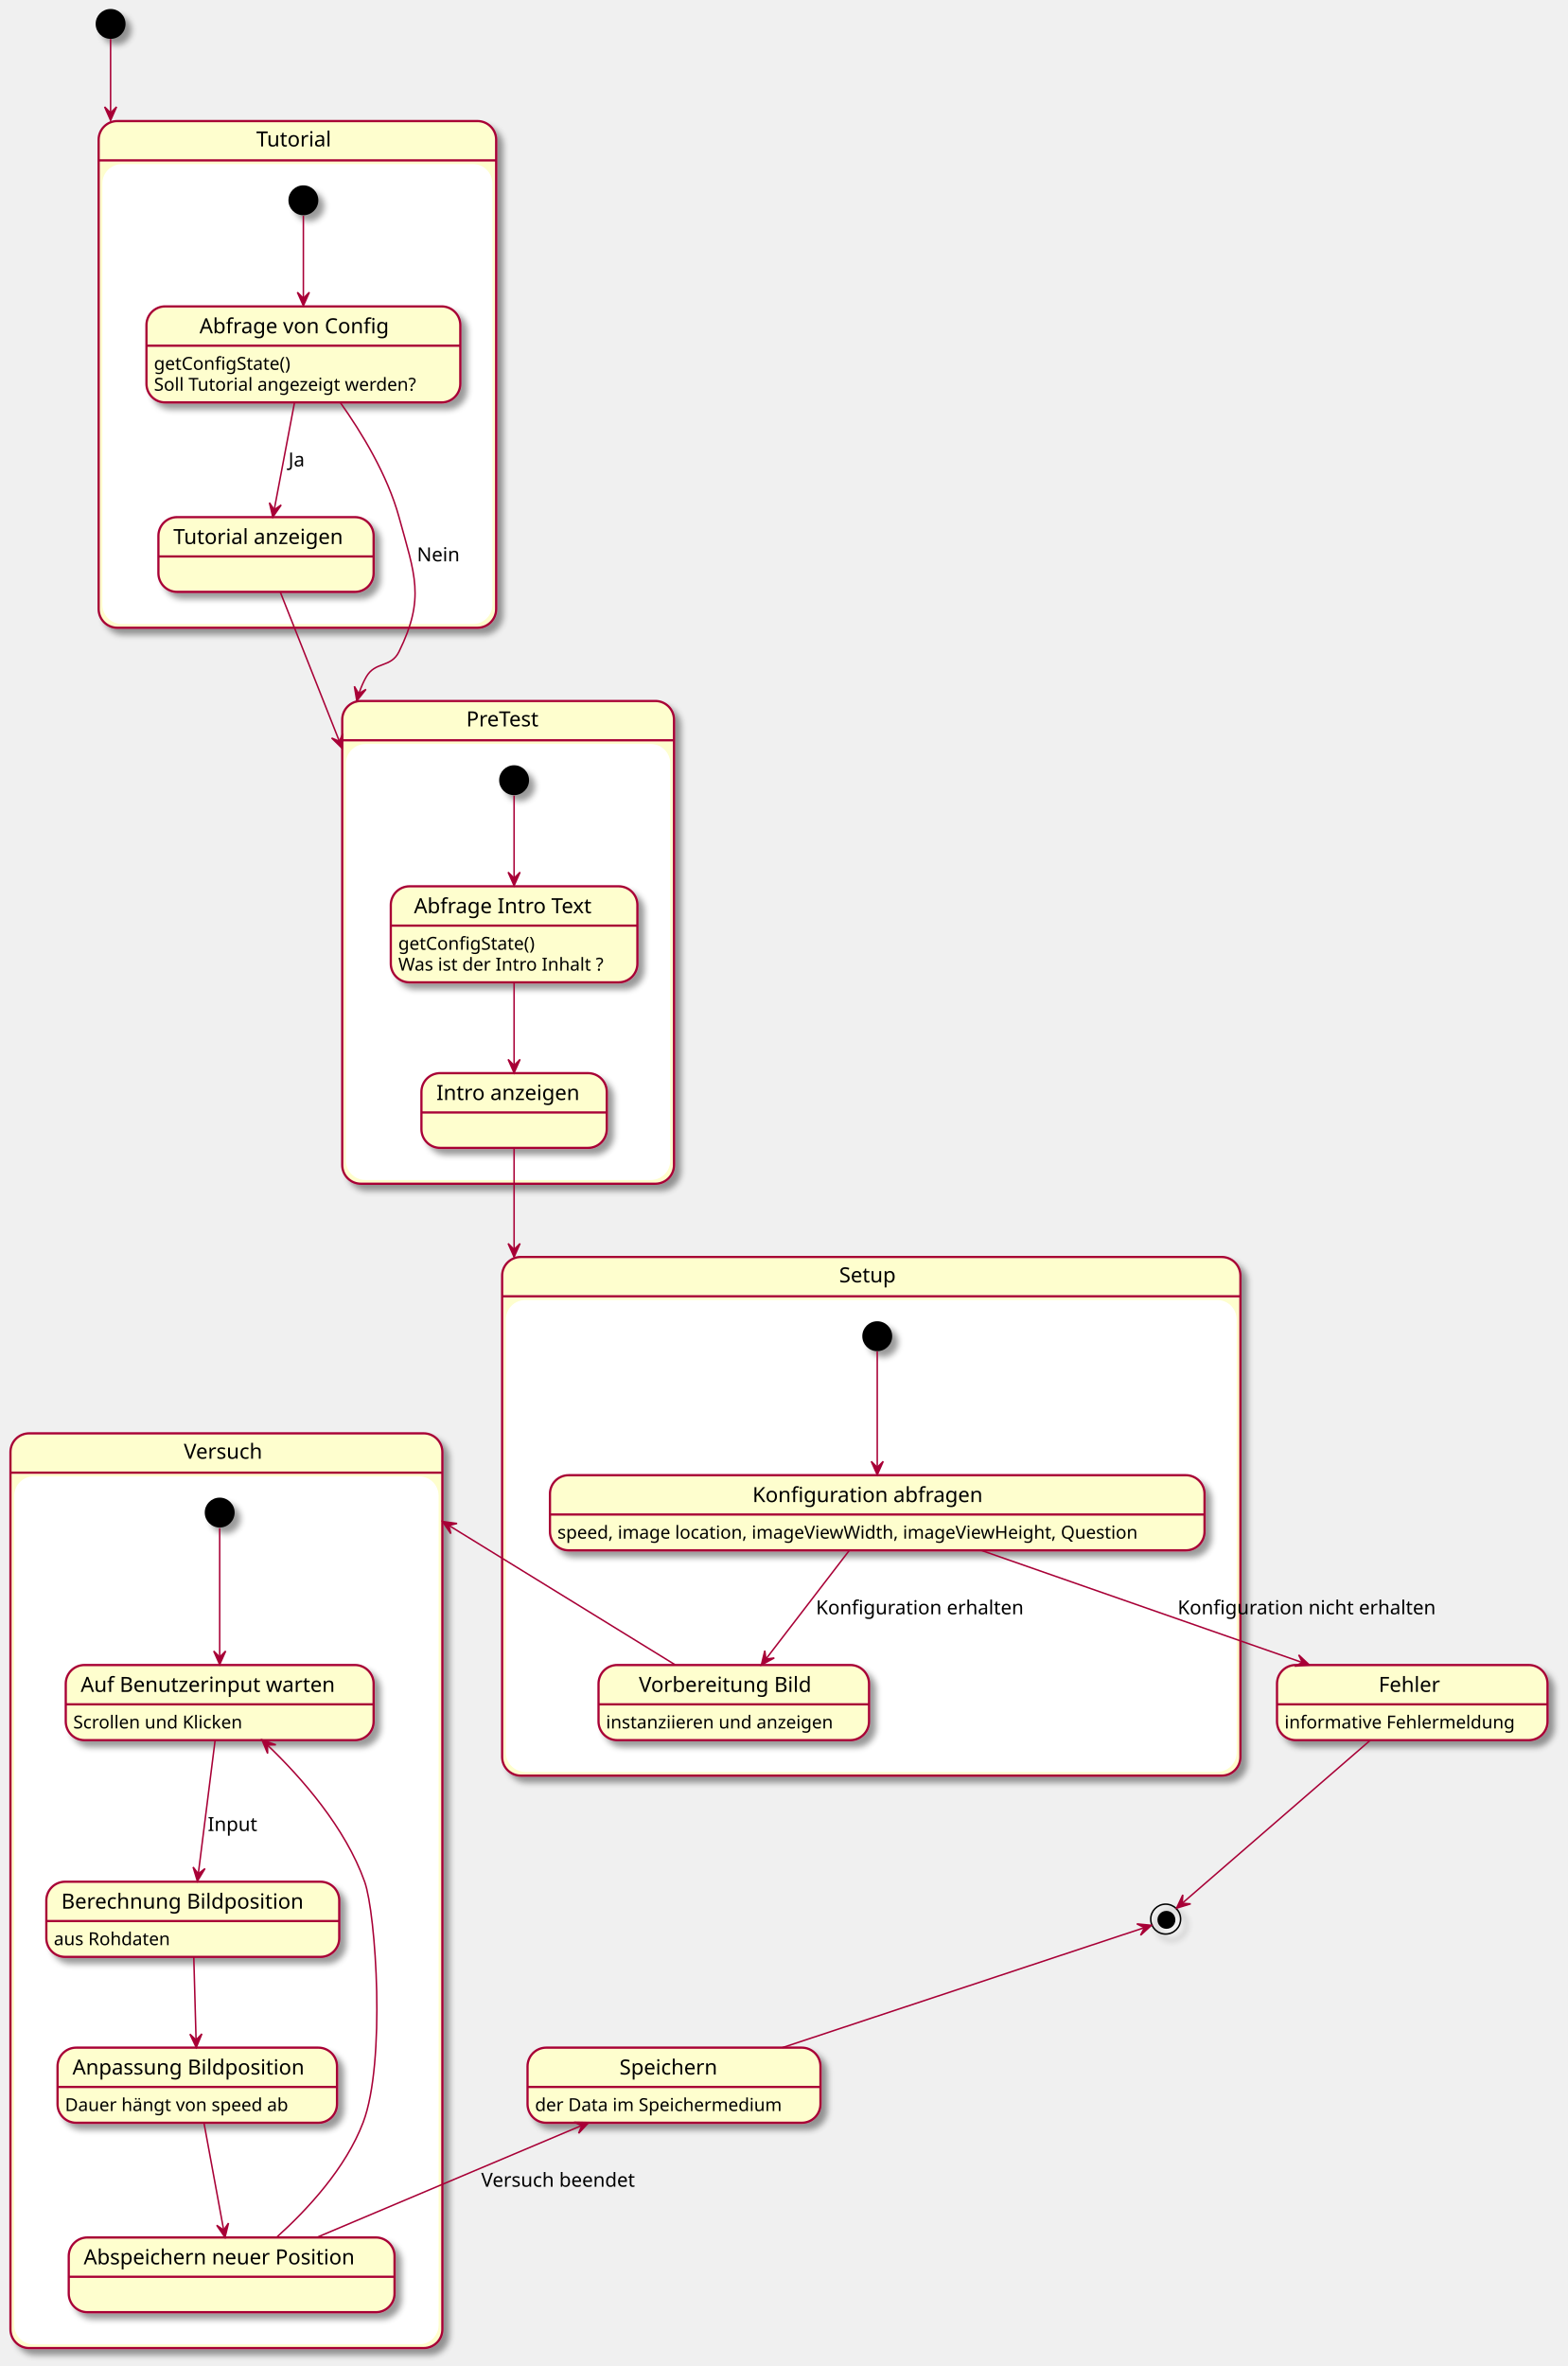
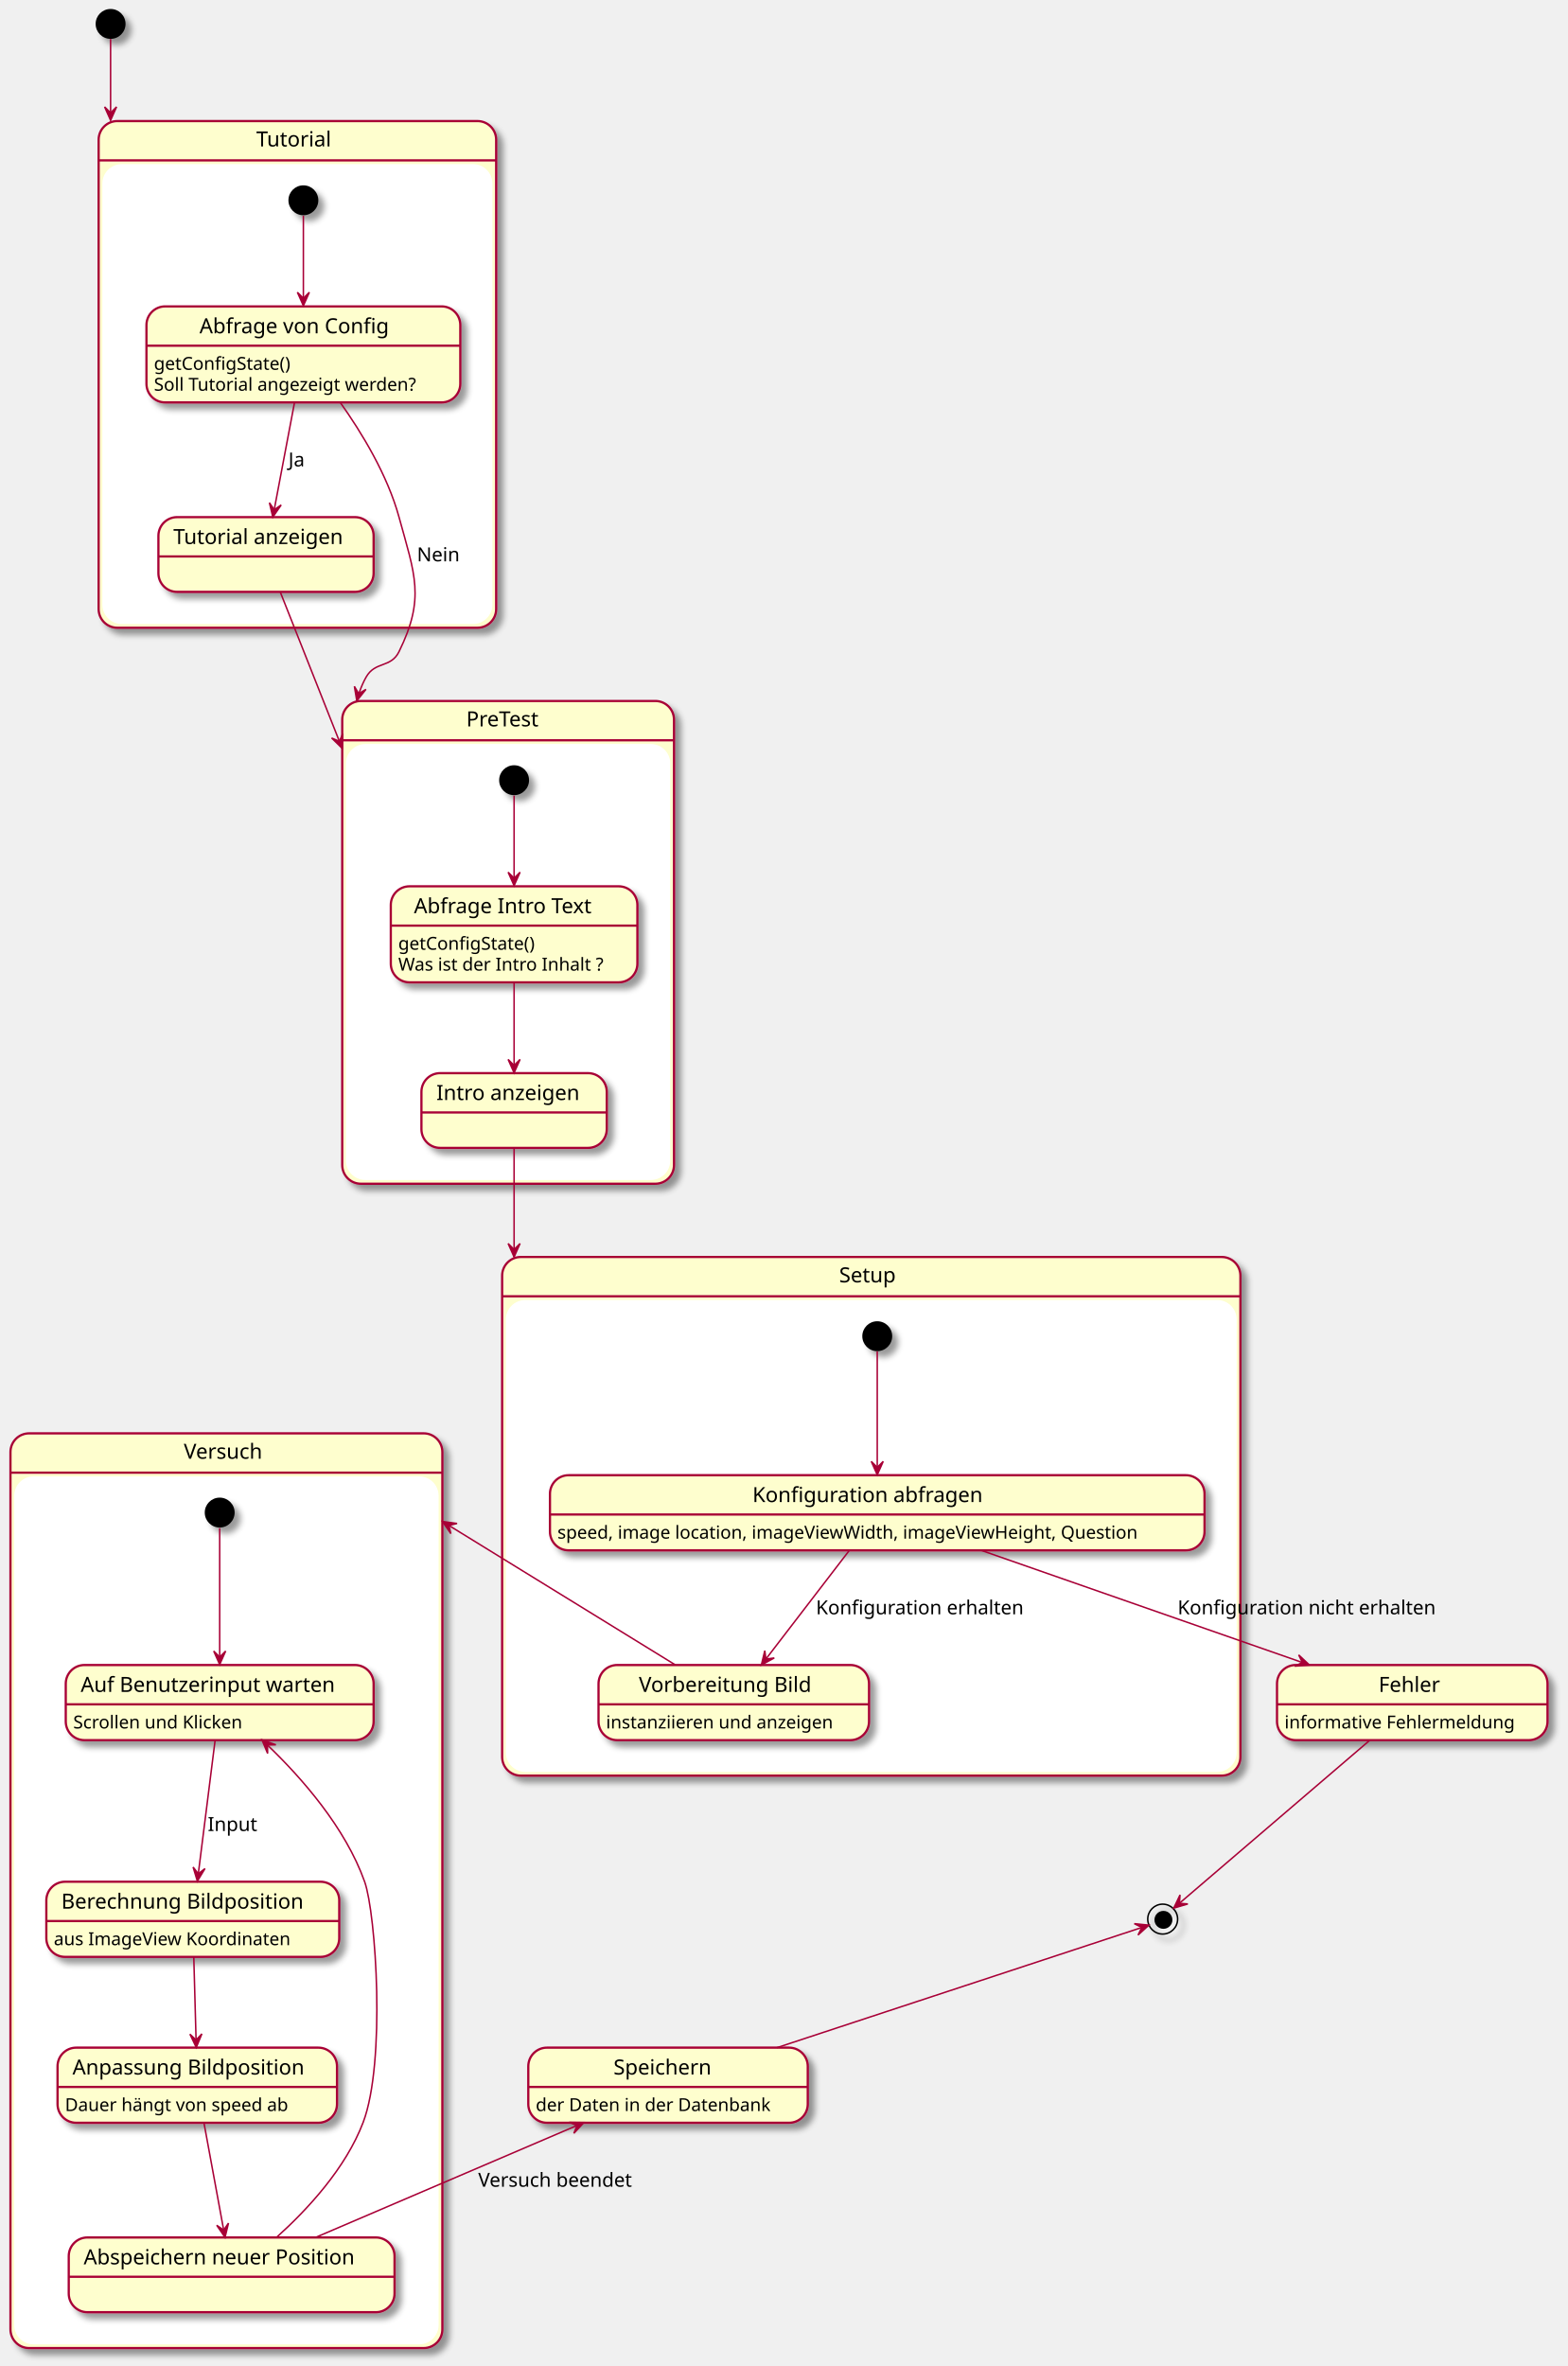
<svg xmlns="http://www.w3.org/2000/svg" contentScriptType="application/ecmascript" contentStyleType="text/css" height="1583px" preserveAspectRatio="none" style="width:1049px;height:1583px;background:#FFFFFF;" version="1.1" viewBox="0 0 1049 1583" width="1049px" zoomAndPan="magnify">
  <defs>
-     <filter height="300%" id="fqic8avs6b888" width="300%" x="-1" y="-1">
+     <filter height="300%" id="fhvbv56k7mkb5" width="300%" x="-1" y="-1">
      <feGaussianBlur result="blurOut" stdDeviation="2.0" />
      <feColorMatrix in="blurOut" result="blurOut2" type="matrix" values="0 0 0 0 0 0 0 0 0 0 0 0 0 0 0 0 0 0 .4 0" />
      <feOffset dx="4.0" dy="4.0" in="blurOut2" result="blurOut3" />
      <feBlend in="SourceGraphic" in2="blurOut3" mode="normal" />
    </filter>
  </defs>
  <g>
-     <rect fill="#FEFECE" filter="url(#fqic8avs6b888)" height="339" rx="12.5" ry="12.5" style="stroke:#A80036;stroke-width:1.5;" width="266" x="66" y="81" />
+     <rect fill="#FEFECE" filter="url(#fhvbv56k7mkb5)" height="339" rx="12.5" ry="12.5" style="stroke:#A80036;stroke-width:1.5;" width="266" x="66" y="81" />
    <rect fill="#FFFFFF" height="306.703" rx="12.5" ry="12.5" style="stroke:#FFFFFF;stroke-width:1.0;" width="260" x="69" y="110.297" />
    <line style="stroke:#A80036;stroke-width:1.5;" x1="66" x2="332" y1="107.297" y2="107.297" />
    <text fill="#000000" font-family="sans-serif" font-size="14" lengthAdjust="spacing" textLength="55" x="171.5" y="97.995">Tutorial</text>
-     <rect fill="#FEFECE" filter="url(#fqic8avs6b888)" height="323" rx="12.5" ry="12.5" style="stroke:#A80036;stroke-width:1.5;" width="222" x="229" y="469" />
+     <rect fill="#FEFECE" filter="url(#fhvbv56k7mkb5)" height="323" rx="12.5" ry="12.5" style="stroke:#A80036;stroke-width:1.5;" width="222" x="229" y="469" />
    <rect fill="#FFFFFF" height="290.703" rx="12.5" ry="12.5" style="stroke:#FFFFFF;stroke-width:1.0;" width="216" x="232" y="498.297" />
    <line style="stroke:#A80036;stroke-width:1.5;" x1="229" x2="451" y1="495.297" y2="495.297" />
    <text fill="#000000" font-family="sans-serif" font-size="14" lengthAdjust="spacing" textLength="56" x="312" y="485.995">PreTest</text>
-     <rect fill="#FEFECE" filter="url(#fqic8avs6b888)" height="347" rx="12.5" ry="12.5" style="stroke:#A80036;stroke-width:1.5;" width="494" x="336" y="841" />
+     <rect fill="#FEFECE" filter="url(#fhvbv56k7mkb5)" height="347" rx="12.5" ry="12.5" style="stroke:#A80036;stroke-width:1.5;" width="494" x="336" y="841" />
    <rect fill="#FFFFFF" height="314.703" rx="12.5" ry="12.5" style="stroke:#FFFFFF;stroke-width:1.0;" width="488" x="339" y="870.297" />
    <line style="stroke:#A80036;stroke-width:1.5;" x1="336" x2="830" y1="867.297" y2="867.297" />
    <text fill="#000000" font-family="sans-serif" font-size="14" lengthAdjust="spacing" textLength="43" x="561.5" y="857.995">Setup</text>
-     <rect fill="#FEFECE" filter="url(#fqic8avs6b888)" height="612" rx="12.5" ry="12.5" style="stroke:#A80036;stroke-width:1.5;" width="289" x="7" y="959" />
+     <rect fill="#FEFECE" filter="url(#fhvbv56k7mkb5)" height="612" rx="12.5" ry="12.5" style="stroke:#A80036;stroke-width:1.5;" width="289" x="7" y="959" />
    <rect fill="#FFFFFF" height="579.703" rx="12.5" ry="12.5" style="stroke:#FFFFFF;stroke-width:1.0;" width="283" x="10" y="988.297" />
    <line style="stroke:#A80036;stroke-width:1.5;" x1="7" x2="296" y1="985.297" y2="985.297" />
    <text fill="#000000" font-family="sans-serif" font-size="14" lengthAdjust="spacing" textLength="57" x="123" y="975.995">Versuch</text>
    <g id="t.ac">
-       <rect fill="#FEFECE" filter="url(#fqic8avs6b888)" height="64.234" rx="12.5" ry="12.5" style="stroke:#A80036;stroke-width:1.5;" width="210" x="98" y="205" />
+       <rect fill="#FEFECE" filter="url(#fhvbv56k7mkb5)" height="64.234" rx="12.5" ry="12.5" style="stroke:#A80036;stroke-width:1.5;" width="210" x="98" y="205" />
      <line style="stroke:#A80036;stroke-width:1.5;" x1="98" x2="308" y1="231.297" y2="231.297" />
      <text fill="#000000" font-family="sans-serif" font-size="14" lengthAdjust="spacing" textLength="139" x="133.5" y="222.995">Abfrage von Config</text>
      <text fill="#000000" font-family="sans-serif" font-size="12" lengthAdjust="spacing" textLength="99" x="103" y="247.435">getConfigState()</text>
      <text fill="#000000" font-family="sans-serif" font-size="12" lengthAdjust="spacing" textLength="190" x="103" y="261.404">Soll Tutorial angezeigt werden?</text>
    </g>
    <g id="t.ta">
-       <rect fill="#FEFECE" filter="url(#fqic8avs6b888)" height="50" rx="12.5" ry="12.5" style="stroke:#A80036;stroke-width:1.5;" width="144" x="106" y="346" />
+       <rect fill="#FEFECE" filter="url(#fhvbv56k7mkb5)" height="50" rx="12.5" ry="12.5" style="stroke:#A80036;stroke-width:1.5;" width="144" x="106" y="346" />
      <line style="stroke:#A80036;stroke-width:1.5;" x1="106" x2="250" y1="372.297" y2="372.297" />
      <text fill="#000000" font-family="sans-serif" font-size="14" lengthAdjust="spacing" textLength="124" x="116" y="363.995">Tutorial anzeigen</text>
    </g>
-     <ellipse cx="203" cy="134" fill="#000000" filter="url(#fqic8avs6b888)" rx="10" ry="10" style="stroke:none;stroke-width:1.0;" />
+     <ellipse cx="203" cy="134" fill="#000000" filter="url(#fhvbv56k7mkb5)" rx="10" ry="10" style="stroke:none;stroke-width:1.0;" />
    <g id="p.it">
-       <rect fill="#FEFECE" filter="url(#fqic8avs6b888)" height="64.234" rx="12.5" ry="12.5" style="stroke:#A80036;stroke-width:1.5;" width="165" x="261.5" y="593" />
+       <rect fill="#FEFECE" filter="url(#fhvbv56k7mkb5)" height="64.234" rx="12.5" ry="12.5" style="stroke:#A80036;stroke-width:1.5;" width="165" x="261.5" y="593" />
      <line style="stroke:#A80036;stroke-width:1.5;" x1="261.5" x2="426.5" y1="619.297" y2="619.297" />
      <text fill="#000000" font-family="sans-serif" font-size="14" lengthAdjust="spacing" textLength="134" x="277" y="610.995">Abfrage Intro Text</text>
      <text fill="#000000" font-family="sans-serif" font-size="12" lengthAdjust="spacing" textLength="99" x="266.5" y="635.436">getConfigState()</text>
      <text fill="#000000" font-family="sans-serif" font-size="12" lengthAdjust="spacing" textLength="145" x="266.5" y="649.404">Was ist der Intro Inhalt ?</text>
    </g>
    <g id="p.ia">
-       <rect fill="#FEFECE" filter="url(#fqic8avs6b888)" height="50" rx="12.5" ry="12.5" style="stroke:#A80036;stroke-width:1.5;" width="124" x="282" y="718" />
+       <rect fill="#FEFECE" filter="url(#fhvbv56k7mkb5)" height="50" rx="12.5" ry="12.5" style="stroke:#A80036;stroke-width:1.5;" width="124" x="282" y="718" />
      <line style="stroke:#A80036;stroke-width:1.5;" x1="282" x2="406" y1="744.297" y2="744.297" />
      <text fill="#000000" font-family="sans-serif" font-size="14" lengthAdjust="spacing" textLength="104" x="292" y="735.995">Intro anzeigen</text>
    </g>
-     <ellipse cx="344" cy="522" fill="#000000" filter="url(#fqic8avs6b888)" rx="10" ry="10" style="stroke:none;stroke-width:1.0;" />
+     <ellipse cx="344" cy="522" fill="#000000" filter="url(#fhvbv56k7mkb5)" rx="10" ry="10" style="stroke:none;stroke-width:1.0;" />
    <g id="s.ka">
-       <rect fill="#FEFECE" filter="url(#fqic8avs6b888)" height="50.266" rx="12.5" ry="12.5" style="stroke:#A80036;stroke-width:1.5;" width="438" x="368" y="987" />
+       <rect fill="#FEFECE" filter="url(#fhvbv56k7mkb5)" height="50.266" rx="12.5" ry="12.5" style="stroke:#A80036;stroke-width:1.5;" width="438" x="368" y="987" />
      <line style="stroke:#A80036;stroke-width:1.5;" x1="368" x2="806" y1="1013.297" y2="1013.297" />
      <text fill="#000000" font-family="sans-serif" font-size="14" lengthAdjust="spacing" textLength="167" x="503.5" y="1004.995">Konfiguration abfragen</text>
      <text fill="#000000" font-family="sans-serif" font-size="12" lengthAdjust="spacing" textLength="418" x="373" y="1029.436">speed, image location, imageViewWidth, imageViewHeight, Question</text>
    </g>
    <g id="s.vb">
-       <rect fill="#FEFECE" filter="url(#fqic8avs6b888)" height="50.266" rx="12.5" ry="12.5" style="stroke:#A80036;stroke-width:1.5;" width="181" x="400.5" y="1114" />
+       <rect fill="#FEFECE" filter="url(#fhvbv56k7mkb5)" height="50.266" rx="12.5" ry="12.5" style="stroke:#A80036;stroke-width:1.5;" width="181" x="400.5" y="1114" />
      <line style="stroke:#A80036;stroke-width:1.5;" x1="400.5" x2="581.5" y1="1140.297" y2="1140.297" />
      <text fill="#000000" font-family="sans-serif" font-size="14" lengthAdjust="spacing" textLength="127" x="427.5" y="1131.995">Vorbereitung Bild</text>
      <text fill="#000000" font-family="sans-serif" font-size="12" lengthAdjust="spacing" textLength="161" x="405.5" y="1156.436">instanziieren und anzeigen</text>
    </g>
-     <ellipse cx="587" cy="894" fill="#000000" filter="url(#fqic8avs6b888)" rx="10" ry="10" style="stroke:none;stroke-width:1.0;" />
+     <ellipse cx="587" cy="894" fill="#000000" filter="url(#fhvbv56k7mkb5)" rx="10" ry="10" style="stroke:none;stroke-width:1.0;" />
    <g id="v.bi">
-       <rect fill="#FEFECE" filter="url(#fqic8avs6b888)" height="50.266" rx="12.5" ry="12.5" style="stroke:#A80036;stroke-width:1.5;" width="206" x="44" y="1114" />
+       <rect fill="#FEFECE" filter="url(#fhvbv56k7mkb5)" height="50.266" rx="12.5" ry="12.5" style="stroke:#A80036;stroke-width:1.5;" width="206" x="44" y="1114" />
      <line style="stroke:#A80036;stroke-width:1.5;" x1="44" x2="250" y1="1140.297" y2="1140.297" />
      <text fill="#000000" font-family="sans-serif" font-size="14" lengthAdjust="spacing" textLength="186" x="54" y="1131.995">Auf Benutzerinput warten</text>
      <text fill="#000000" font-family="sans-serif" font-size="12" lengthAdjust="spacing" textLength="122" x="49" y="1156.436">Scrollen und Klicken</text>
    </g>
    <g id="v.bb">
-       <rect fill="#FEFECE" filter="url(#fqic8avs6b888)" height="50.266" rx="12.5" ry="12.5" style="stroke:#A80036;stroke-width:1.5;" width="196" x="31" y="1259" />
+       <rect fill="#FEFECE" filter="url(#fhvbv56k7mkb5)" height="50.266" rx="12.5" ry="12.5" style="stroke:#A80036;stroke-width:1.5;" width="196" x="31" y="1259" />
      <line style="stroke:#A80036;stroke-width:1.5;" x1="31" x2="227" y1="1285.297" y2="1285.297" />
      <text fill="#000000" font-family="sans-serif" font-size="14" lengthAdjust="spacing" textLength="176" x="41" y="1276.995">Berechnung Bildposition</text>
-       <text fill="#000000" font-family="sans-serif" font-size="12" lengthAdjust="spacing" textLength="81" x="36" y="1301.436">aus Rohdaten</text>
+       <text fill="#000000" font-family="sans-serif" font-size="12" lengthAdjust="spacing" textLength="168" x="36" y="1301.436">aus ImageView Koordinaten</text>
    </g>
    <g id="v.ab">
-       <rect fill="#FEFECE" filter="url(#fqic8avs6b888)" height="50.266" rx="12.5" ry="12.5" style="stroke:#A80036;stroke-width:1.5;" width="187" x="38.5" y="1370" />
+       <rect fill="#FEFECE" filter="url(#fhvbv56k7mkb5)" height="50.266" rx="12.5" ry="12.5" style="stroke:#A80036;stroke-width:1.5;" width="187" x="38.5" y="1370" />
      <line style="stroke:#A80036;stroke-width:1.5;" x1="38.5" x2="225.5" y1="1396.297" y2="1396.297" />
      <text fill="#000000" font-family="sans-serif" font-size="14" lengthAdjust="spacing" textLength="167" x="48.5" y="1387.995">Anpassung Bildposition</text>
      <text fill="#000000" font-family="sans-serif" font-size="12" lengthAdjust="spacing" textLength="161" x="43.5" y="1412.436">Dauer hängt von speed ab</text>
    </g>
    <g id="v.ap">
-       <rect fill="#FEFECE" filter="url(#fqic8avs6b888)" height="50" rx="12.5" ry="12.5" style="stroke:#A80036;stroke-width:1.5;" width="218" x="46" y="1497" />
+       <rect fill="#FEFECE" filter="url(#fhvbv56k7mkb5)" height="50" rx="12.5" ry="12.5" style="stroke:#A80036;stroke-width:1.5;" width="218" x="46" y="1497" />
      <line style="stroke:#A80036;stroke-width:1.5;" x1="46" x2="264" y1="1523.297" y2="1523.297" />
      <text fill="#000000" font-family="sans-serif" font-size="14" lengthAdjust="spacing" textLength="198" x="56" y="1514.995">Abspeichern neuer Position</text>
    </g>
-     <ellipse cx="147" cy="1012" fill="#000000" filter="url(#fqic8avs6b888)" rx="10" ry="10" style="stroke:none;stroke-width:1.0;" />
+     <ellipse cx="147" cy="1012" fill="#000000" filter="url(#fhvbv56k7mkb5)" rx="10" ry="10" style="stroke:none;stroke-width:1.0;" />
    <g id="err">
-       <rect fill="#FEFECE" filter="url(#fqic8avs6b888)" height="50.266" rx="12.5" ry="12.5" style="stroke:#A80036;stroke-width:1.5;" width="181" x="854.5" y="1114" />
+       <rect fill="#FEFECE" filter="url(#fhvbv56k7mkb5)" height="50.266" rx="12.5" ry="12.5" style="stroke:#A80036;stroke-width:1.5;" width="181" x="854.5" y="1114" />
      <line style="stroke:#A80036;stroke-width:1.5;" x1="854.5" x2="1035.5" y1="1140.297" y2="1140.297" />
      <text fill="#000000" font-family="sans-serif" font-size="14" lengthAdjust="spacing" textLength="45" x="922.5" y="1131.995">Fehler</text>
      <text fill="#000000" font-family="sans-serif" font-size="12" lengthAdjust="spacing" textLength="161" x="859.5" y="1156.436">informative Fehlermeldung</text>
    </g>
    <g id="Speichern">
-       <rect fill="#FEFECE" filter="url(#fqic8avs6b888)" height="50.266" rx="12.5" ry="12.5" style="stroke:#A80036;stroke-width:1.5;" width="196" x="353" y="1370" />
-       <line style="stroke:#A80036;stroke-width:1.5;" x1="353" x2="549" y1="1396.297" y2="1396.297" />
-       <text fill="#000000" font-family="sans-serif" font-size="14" lengthAdjust="spacing" textLength="73" x="414.5" y="1387.995">Speichern</text>
-       <text fill="#000000" font-family="sans-serif" font-size="12" lengthAdjust="spacing" textLength="176" x="358" y="1412.436">der Data im Speichermedium</text>
+       <rect fill="#FEFECE" filter="url(#fhvbv56k7mkb5)" height="50.266" rx="12.5" ry="12.5" style="stroke:#A80036;stroke-width:1.5;" width="187" x="353.5" y="1370" />
+       <line style="stroke:#A80036;stroke-width:1.5;" x1="353.5" x2="540.5" y1="1396.297" y2="1396.297" />
+       <text fill="#000000" font-family="sans-serif" font-size="14" lengthAdjust="spacing" textLength="73" x="410.5" y="1387.995">Speichern</text>
+       <text fill="#000000" font-family="sans-serif" font-size="12" lengthAdjust="spacing" textLength="167" x="358.5" y="1412.436">der Daten in der Datenbank</text>
    </g>
-     <ellipse cx="74" cy="16" fill="#000000" filter="url(#fqic8avs6b888)" rx="10" ry="10" style="stroke:none;stroke-width:1.0;" />
-     <ellipse cx="780" cy="1284" filter="url(#fqic8avs6b888)" rx="10" ry="10" style="stroke:#000000;stroke-width:1.0;fill:none;" />
-     <ellipse cx="780.5" cy="1284.5" fill="#000000" rx="6" ry="6" style="stroke:none;stroke-width:1.0;" />
+     <ellipse cx="74" cy="16" fill="#000000" filter="url(#fhvbv56k7mkb5)" rx="10" ry="10" style="stroke:none;stroke-width:1.0;" />
+     <ellipse cx="778" cy="1284" filter="url(#fhvbv56k7mkb5)" rx="10" ry="10" style="stroke:#000000;stroke-width:1.0;fill:none;" />
+     <ellipse cx="778.5" cy="1284.5" fill="#000000" rx="6" ry="6" style="stroke:none;stroke-width:1.0;" />
    <path d="M203,144.32 C203,156.78 203,179.6 203,199.35 " fill="none" id="*start*t-to-ac" style="stroke:#A80036;stroke-width:1.0;" />
    <polygon fill="#A80036" points="203,204.56,207,195.56,203,199.56,199,195.56,203,204.56" style="stroke:#A80036;stroke-width:1.0;" />
    <path d="M197.075,269.28 C192.958,291.02 187.511,319.78 183.491,341.01 " fill="none" id="ac-to-ta" style="stroke:#A80036;stroke-width:1.0;" />
    <polygon fill="#A80036" points="182.554,345.96,188.156,337.86,183.483,341.047,180.295,336.374,182.554,345.96" style="stroke:#A80036;stroke-width:1.0;" />
    <text fill="#000000" font-family="sans-serif" font-size="13" lengthAdjust="spacing" textLength="12" x="193" y="312.067">Ja</text>
    <path d="M227.492,269.01 C242.108,289.56 259.281,317.83 267,346 C277.572,384.58 284.631,400.1 267,436 C261.554,447.09 251.086,442.25 245,453 C243.185,456.207 241.692,459.635 240.47,463.183 C239.859,464.957 239.316,466.761 238.834,468.582 C238.804,468.696 238.774,468.81 238.744,468.924 " fill="none" id="ac-to-p" style="stroke:#A80036;stroke-width:1.0;" />
    <polygon fill="#A80036" points="238.744,468.924,244.881,461.221,240.003,464.085,237.139,459.207,238.744,468.924" style="stroke:#A80036;stroke-width:1.0;" />
    <text fill="#000000" font-family="sans-serif" font-size="13" lengthAdjust="spacing" textLength="28" x="279" y="375.567">Nein</text>
    <path d="M187.611,396.27 C195.839,417.05 207.933,447.59 218.093,473.249 C220.632,479.663 223.052,485.773 225.26,491.349 C226.363,494.137 227.414,496.791 228.401,499.284 C228.525,499.595 228.647,499.904 228.768,500.211 C228.829,500.364 228.889,500.516 228.95,500.668 " fill="none" id="ta-to-p" style="stroke:#A80036;stroke-width:1.0;" />
    <polygon fill="#A80036" points="228.95,500.668,229.355,490.828,227.109,496.019,221.917,493.773,228.95,500.668" style="stroke:#A80036;stroke-width:1.0;" />
    <path d="M344,532.32 C344,544.78 344,567.6 344,587.35 " fill="none" id="*start*p-to-it" style="stroke:#A80036;stroke-width:1.0;" />
    <polygon fill="#A80036" points="344,592.56,348,583.56,344,587.56,340,583.56,344,592.56" style="stroke:#A80036;stroke-width:1.0;" />
    <path d="M344,657.086 C344,674.358 344,695.723 344,712.701 " fill="none" id="it-to-ia" style="stroke:#A80036;stroke-width:1.0;" />
    <polygon fill="#A80036" points="344,717.819,348,708.819,344,712.819,340,708.819,344,717.819" style="stroke:#A80036;stroke-width:1.0;" />
    <path d="M344,768.271 C344,778.661 344,791.491 344,804.931 C344,811.651 344,818.524 344,825.32 C344,828.718 344,832.097 344,835.428 C344,837.093 344,838.747 344,840.385 C344,840.59 344,840.795 344,840.999 " fill="none" id="ia-to-s" style="stroke:#A80036;stroke-width:1.0;" />
    <polygon fill="#A80036" points="344,840.999,348,831.999,344,835.999,340,831.999,344,840.999" style="stroke:#A80036;stroke-width:1.0;" />
    <path d="M587,904.102 C587,920.557 587,955.915 587,981.468 " fill="none" id="*start*s-to-ka" style="stroke:#A80036;stroke-width:1.0;" />
    <polygon fill="#A80036" points="587,986.762,591,977.762,587,981.762,583,977.762,587,986.762" style="stroke:#A80036;stroke-width:1.0;" />
    <path d="M568.49,1037.101 C552.487,1057.939 529.343,1088.074 512.518,1109.982 " fill="none" id="ka-to-vb" style="stroke:#A80036;stroke-width:1.0;" />
    <polygon fill="#A80036" points="509.453,1113.973,518.108,1109.273,512.499,1110.008,511.764,1104.399,509.453,1113.973" style="stroke:#A80036;stroke-width:1.0;" />
    <text fill="#000000" font-family="sans-serif" font-size="13" lengthAdjust="spacing" textLength="142" x="546" y="1080.067">Konfiguration erhalten</text>
    <path d="M656.026,1037.101 C717.81,1058.674 808.134,1090.211 871.305,1112.268 " fill="none" id="ka-to-err" style="stroke:#A80036;stroke-width:1.0;" />
    <polygon fill="#A80036" points="876.186,1113.973,869.008,1107.23,871.466,1112.325,866.37,1114.783,876.186,1113.973" style="stroke:#A80036;stroke-width:1.0;" />
    <text fill="#000000" font-family="sans-serif" font-size="13" lengthAdjust="spacing" textLength="177" x="788" y="1080.067">Konfiguration nicht erhalten</text>
    <path d="M296.078,1017.974 C296.313,1018.119 296.554,1018.268 296.799,1018.418 C297.779,1019.022 298.833,1019.671 299.956,1020.362 C302.202,1021.745 304.725,1023.299 307.49,1025.002 C318.55,1031.812 333.486,1041.009 350.087,1051.231 C383.289,1071.676 423.153,1096.223 451.995,1113.982 " fill="none" id="v-backto-vb" style="stroke:#A80036;stroke-width:1.0;" />
    <polygon fill="#A80036" points="296.078,1017.974,301.644,1026.099,300.335,1020.596,305.839,1019.287,296.078,1017.974" style="stroke:#A80036;stroke-width:1.0;" />
    <path d="M147,1022.395 C147,1040.462 147,1080.723 147,1108.614 " fill="none" id="*start*v-to-bi" style="stroke:#A80036;stroke-width:1.0;" />
    <polygon fill="#A80036" points="147,1113.669,151,1104.669,147,1108.669,143,1104.669,147,1113.669" style="stroke:#A80036;stroke-width:1.0;" />
    <path d="M143.947,1164.258 C140.843,1188.91 136.033,1227.125 132.712,1253.511 " fill="none" id="bi-to-bb" style="stroke:#A80036;stroke-width:1.0;" />
    <polygon fill="#A80036" points="132.068,1258.623,137.161,1250.193,132.692,1253.662,129.223,1249.194,132.068,1258.623" style="stroke:#A80036;stroke-width:1.0;" />
    <text fill="#000000" font-family="sans-serif" font-size="13" lengthAdjust="spacing" textLength="32" x="139" y="1225.067">Input</text>
    <path d="M129.666,1309.191 C130.116,1325.56 130.714,1347.279 131.192,1364.64 " fill="none" id="bb-to-ab" style="stroke:#A80036;stroke-width:1.0;" />
    <polygon fill="#A80036" points="131.336,1369.877,135.088,1360.771,131.199,1364.879,127.091,1360.99,131.336,1369.877" style="stroke:#A80036;stroke-width:1.0;" />
    <path d="M136.435,1420.101 C140.205,1440.593 145.63,1470.076 149.643,1491.884 " fill="none" id="ab-to-ap" style="stroke:#A80036;stroke-width:1.0;" />
    <polygon fill="#A80036" points="150.579,1496.973,152.885,1487.398,149.675,1492.055,145.017,1488.845,150.579,1496.973" style="stroke:#A80036;stroke-width:1.0;" />
    <path d="M185.273,1496.726 C205.847,1478.183 231.36,1450.657 243,1420 C258.249,1379.837 251.559,1280.238 244,1259 C231.105,1222.77 201.934,1189.579 178.929,1167.509 " fill="none" id="ap-to-bi" style="stroke:#A80036;stroke-width:1.0;" />
    <polygon fill="#A80036" points="175.293,1164.064,179.076,1173.157,178.923,1167.503,184.578,1167.349,175.293,1164.064" style="stroke:#A80036;stroke-width:1.0;" />
-     <path d="M389.259,1422.073 C337.008,1444.139 262.722,1475.509 211.897,1496.973 " fill="none" id="Speichern-backto-ap" style="stroke:#A80036;stroke-width:1.0;" />
-     <polygon fill="#A80036" points="393.928,1420.101,384.081,1419.918,389.322,1422.046,387.193,1427.287,393.928,1420.101" style="stroke:#A80036;stroke-width:1.0;" />
-     <text fill="#000000" font-family="sans-serif" font-size="13" lengthAdjust="spacing" textLength="109" x="322" y="1463.067">Versuch beendet</text>
+     <path d="M386.093,1422.073 C334.548,1444.139 261.266,1475.509 211.128,1496.973 " fill="none" id="Speichern-backto-ap" style="stroke:#A80036;stroke-width:1.0;" />
+     <polygon fill="#A80036" points="390.699,1420.101,380.851,1419.967,386.103,1422.069,384,1427.321,390.699,1420.101" style="stroke:#A80036;stroke-width:1.0;" />
+     <text fill="#000000" font-family="sans-serif" font-size="13" lengthAdjust="spacing" textLength="109" x="320" y="1463.067">Versuch beendet</text>
    <path d="M74,26.1 C74,32.83 74,42.722 74,53.812 C74,59.357 74,65.201 74,71.1 C74,74.049 74,77.011 74,79.957 C74,80.141 74,80.325 74,80.509 " fill="none" id="*start-to-t" style="stroke:#A80036;stroke-width:1.0;" />
    <polygon fill="#A80036" points="74,80.509,78,71.509,74,75.509,70,71.509,74,80.509" style="stroke:#A80036;stroke-width:1.0;" />
-     <path d="M765.655,1289.753 C724.329,1303.444 602.909,1343.671 523.55,1369.964 " fill="none" id="*end-backto-Speichern" style="stroke:#A80036;stroke-width:1.0;" />
-     <polygon fill="#A80036" points="770.508,1288.145,760.707,1287.179,765.762,1289.718,763.223,1294.773,770.508,1288.145" style="stroke:#A80036;stroke-width:1.0;" />
-     <path d="M917.01,1164.258 C880.158,1196.197 817.04,1250.899 791.364,1273.151 " fill="none" id="err-to-*end" style="stroke:#A80036;stroke-width:1.0;" />
-     <polygon fill="#A80036" points="787.296,1276.677,796.716,1273.804,791.074,1273.402,791.476,1267.759,787.296,1276.677" style="stroke:#A80036;stroke-width:1.0;" />
+     <path d="M763.973,1289.619 C722.774,1303.186 599.999,1343.617 519.899,1369.994 " fill="none" id="*end-backto-Speichern" style="stroke:#A80036;stroke-width:1.0;" />
+     <polygon fill="#A80036" points="768.802,1288.029,759.002,1287.046,764.053,1289.593,761.505,1294.644,768.802,1288.029" style="stroke:#A80036;stroke-width:1.0;" />
+     <path d="M916.671,1164.258 C879.372,1196.197 815.489,1250.899 789.502,1273.151 " fill="none" id="err-to-*end" style="stroke:#A80036;stroke-width:1.0;" />
+     <polygon fill="#A80036" points="785.384,1276.677,794.822,1273.861,789.182,1273.425,789.618,1267.785,785.384,1276.677" style="stroke:#A80036;stroke-width:1.0;" />
  </g>
</svg>
